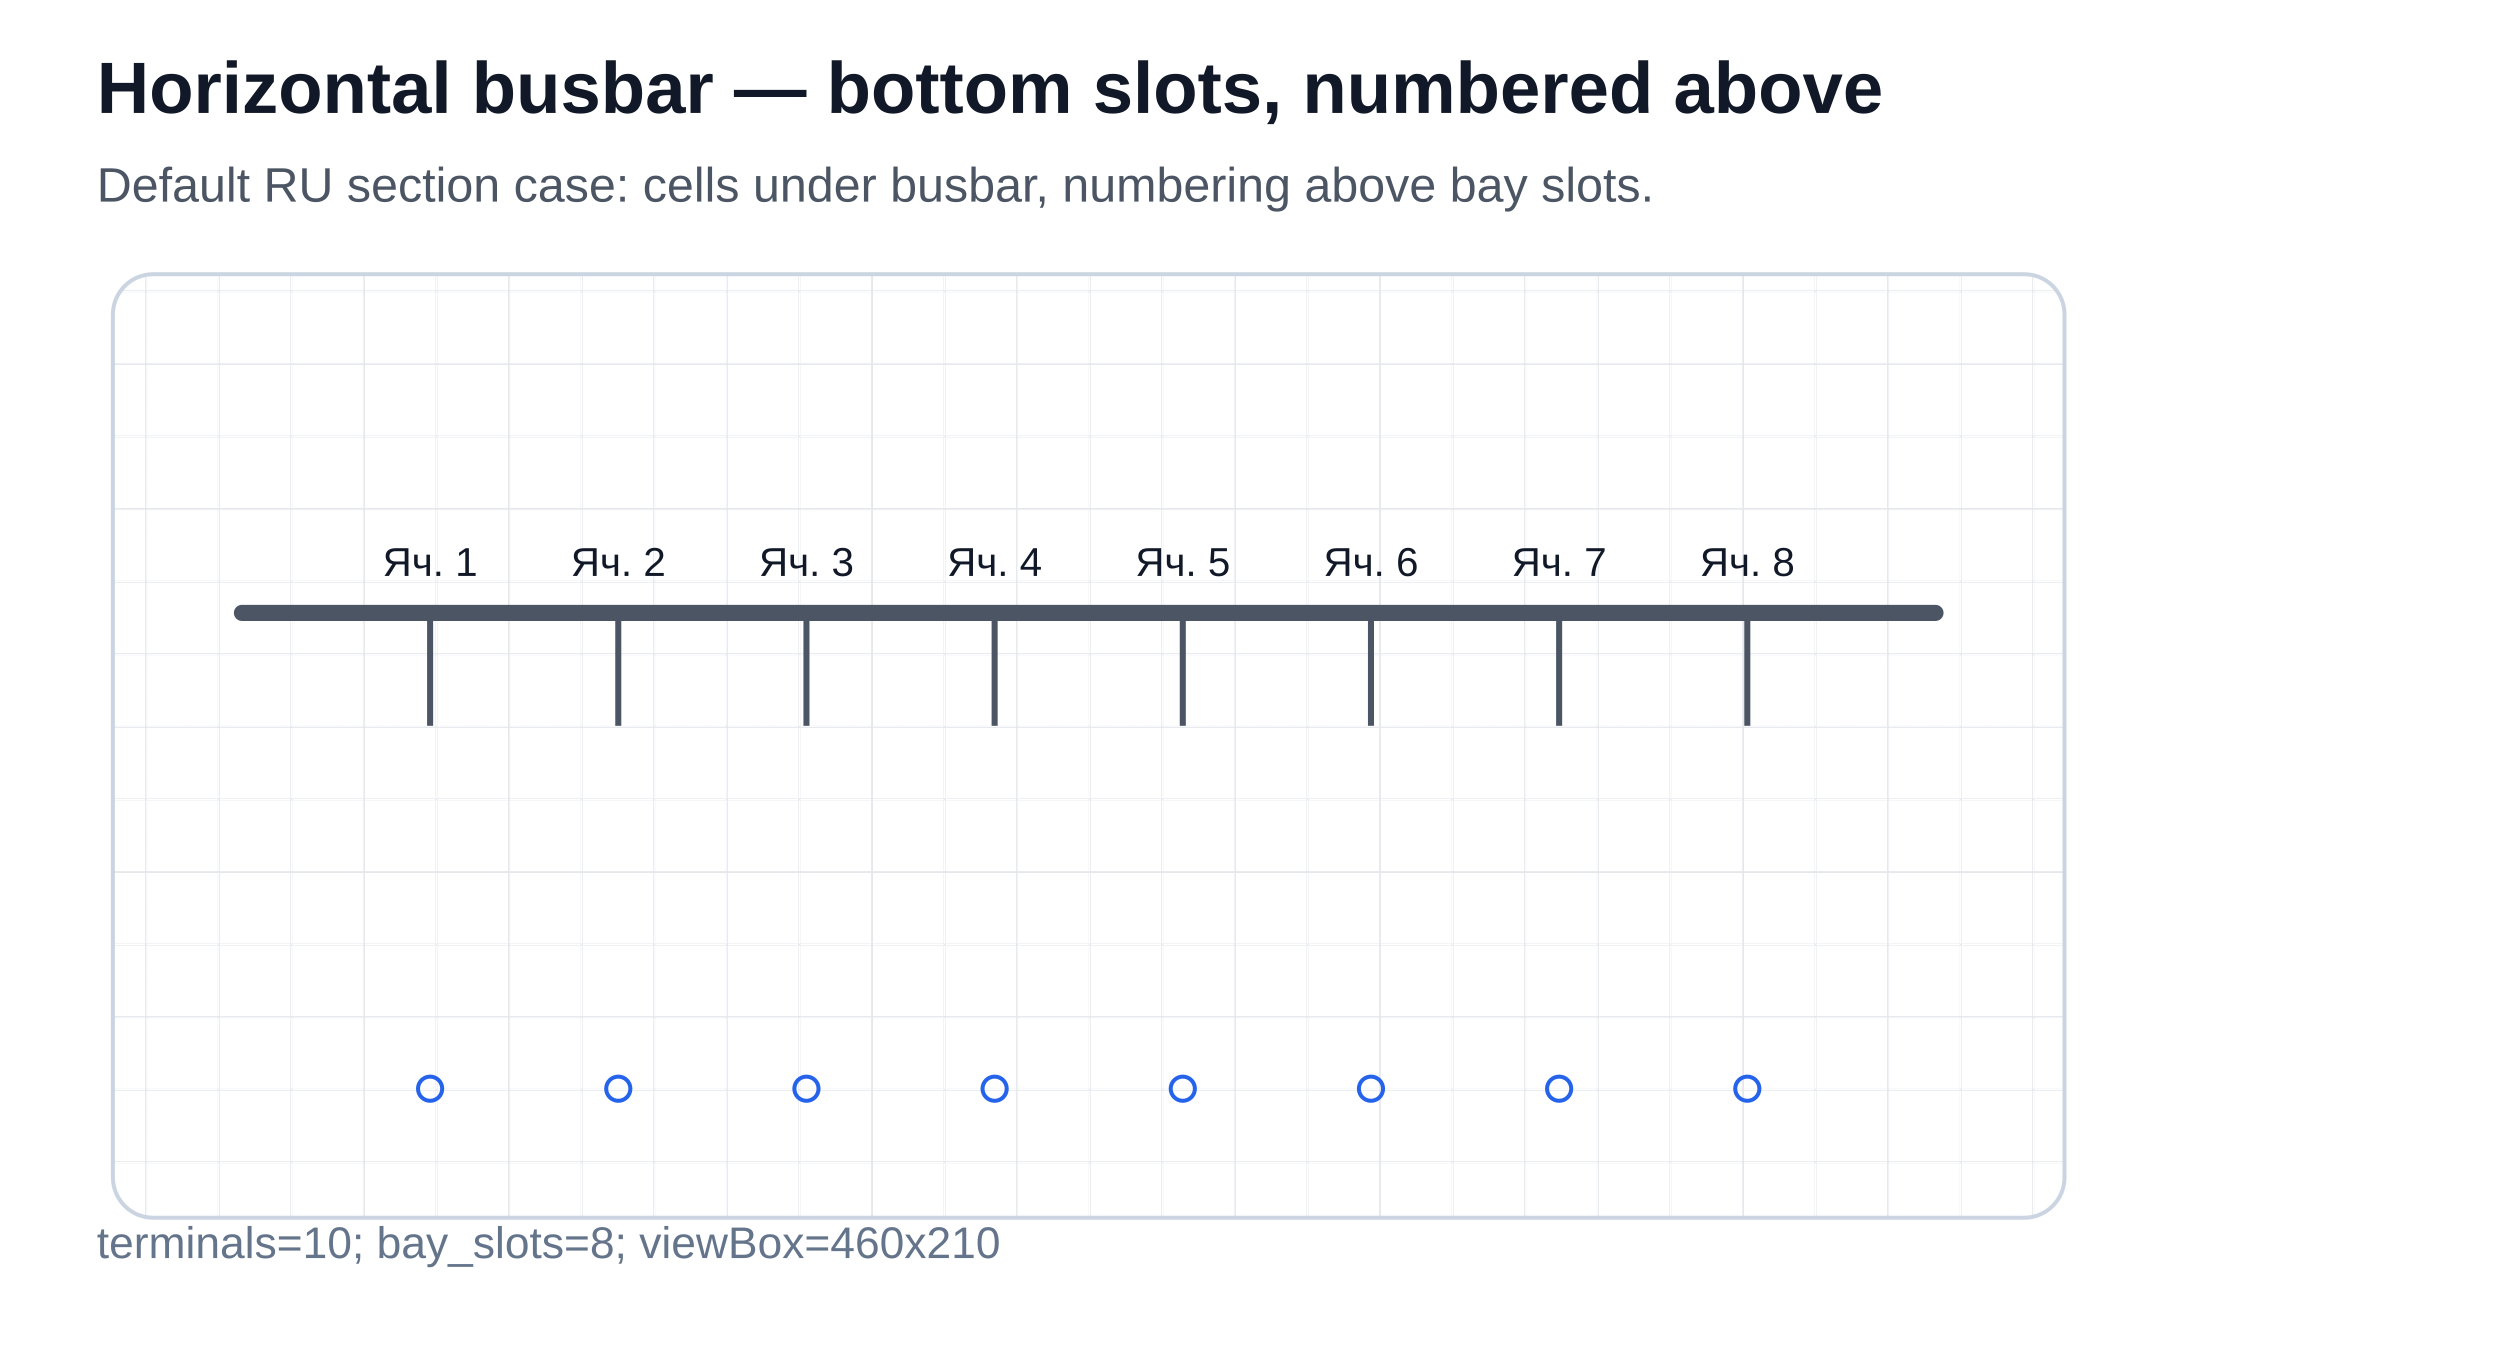
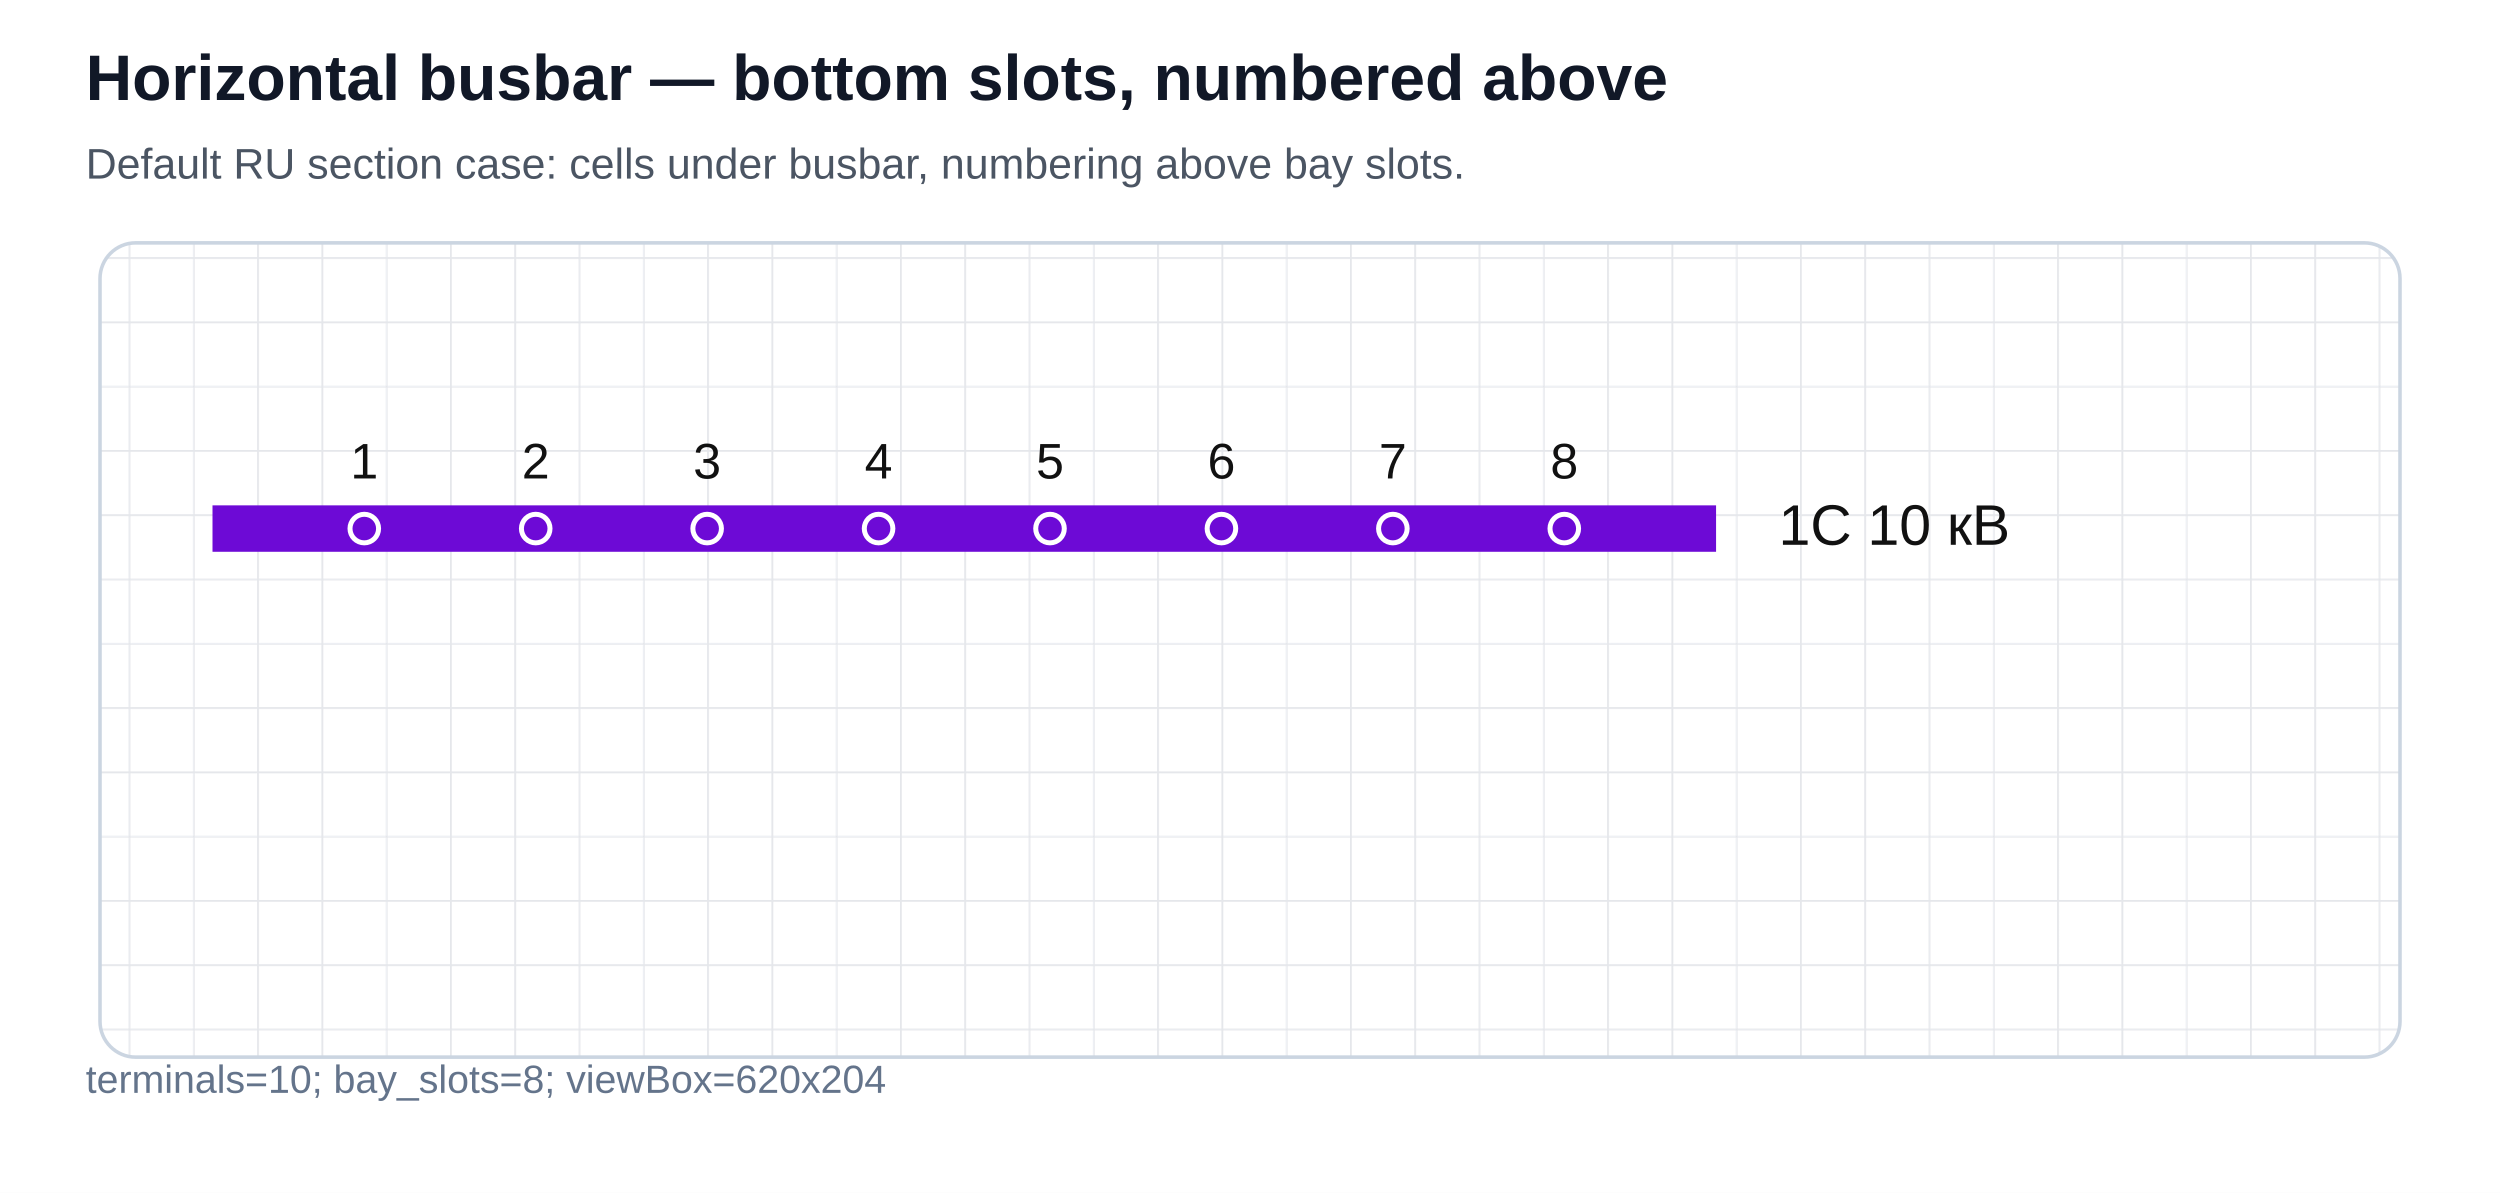
- <svg xmlns="http://www.w3.org/2000/svg" width="620" height="340" viewBox="0 0 620 340">
+ <svg xmlns="http://www.w3.org/2000/svg" width="700" height="334" viewBox="0 0 700 334">
  <rect width="100%" height="100%" fill="#ffffff" />
  <defs>
    <pattern id="grid" width="18" height="18" patternUnits="userSpaceOnUse">
      <path d="M 18 0 L 0 0 0 18" fill="none" stroke="#e5e7eb" stroke-width="1" />
    </pattern>
  </defs>
  <text x="24" y="28" font-family="Arial, sans-serif" font-size="18" font-weight="700" fill="#111827">Horizontal busbar — bottom slots, numbered above</text>
  <text x="24" y="50" font-family="Arial, sans-serif" font-size="12" fill="#4b5563">Default RU section case: cells under busbar, numbering above bay slots.</text>
-   <rect x="28" y="68" width="484" height="234" fill="url(#grid)" stroke="#cbd5e1" rx="10" />
+   <rect x="28" y="68" width="644" height="228" fill="url(#grid)" stroke="#cbd5e1" rx="10" />
  <g transform="translate(40, 80)" style="color:#4b5563;--voltage-color:#4b5563;--slot-color:#2563eb;--label-color:#111827">
-     <line x1="20" y1="72" x2="440" y2="72" stroke="var(--voltage-color, currentColor)" stroke-width="4" stroke-linecap="round" vector-effect="non-scaling-stroke" />
-     <line x1="66.667" y1="72" x2="66.667" y2="100" stroke="var(--voltage-color, currentColor)" stroke-width="1.5" vector-effect="non-scaling-stroke" />
-     <line x1="113.333" y1="72" x2="113.333" y2="100" stroke="var(--voltage-color, currentColor)" stroke-width="1.5" vector-effect="non-scaling-stroke" />
-     <line x1="160" y1="72" x2="160" y2="100" stroke="var(--voltage-color, currentColor)" stroke-width="1.5" vector-effect="non-scaling-stroke" />
-     <line x1="206.667" y1="72" x2="206.667" y2="100" stroke="var(--voltage-color, currentColor)" stroke-width="1.5" vector-effect="non-scaling-stroke" />
-     <line x1="253.333" y1="72" x2="253.333" y2="100" stroke="var(--voltage-color, currentColor)" stroke-width="1.5" vector-effect="non-scaling-stroke" />
-     <line x1="300" y1="72" x2="300" y2="100" stroke="var(--voltage-color, currentColor)" stroke-width="1.5" vector-effect="non-scaling-stroke" />
-     <line x1="346.667" y1="72" x2="346.667" y2="100" stroke="var(--voltage-color, currentColor)" stroke-width="1.5" vector-effect="non-scaling-stroke" />
-     <line x1="393.333" y1="72" x2="393.333" y2="100" stroke="var(--voltage-color, currentColor)" stroke-width="1.5" vector-effect="non-scaling-stroke" />
-     <circle cx="66.667" cy="190" r="3" fill="none" stroke="var(--slot-color, #2563eb)" stroke-width="1" vector-effect="non-scaling-stroke" />
-     <text x="66.667" y="60" text-anchor="middle" dominant-baseline="middle" font-family="Arial, sans-serif" font-size="10" fill="var(--label-color, #111827)" data-bay-slot-id="bay_slot_bottom_1">Яч. 1</text>
-     <circle cx="113.333" cy="190" r="3" fill="none" stroke="var(--slot-color, #2563eb)" stroke-width="1" vector-effect="non-scaling-stroke" />
-     <text x="113.333" y="60" text-anchor="middle" dominant-baseline="middle" font-family="Arial, sans-serif" font-size="10" fill="var(--label-color, #111827)" data-bay-slot-id="bay_slot_bottom_2">Яч. 2</text>
-     <circle cx="160" cy="190" r="3" fill="none" stroke="var(--slot-color, #2563eb)" stroke-width="1" vector-effect="non-scaling-stroke" />
-     <text x="160" y="60" text-anchor="middle" dominant-baseline="middle" font-family="Arial, sans-serif" font-size="10" fill="var(--label-color, #111827)" data-bay-slot-id="bay_slot_bottom_3">Яч. 3</text>
-     <circle cx="206.667" cy="190" r="3" fill="none" stroke="var(--slot-color, #2563eb)" stroke-width="1" vector-effect="non-scaling-stroke" />
-     <text x="206.667" y="60" text-anchor="middle" dominant-baseline="middle" font-family="Arial, sans-serif" font-size="10" fill="var(--label-color, #111827)" data-bay-slot-id="bay_slot_bottom_4">Яч. 4</text>
-     <circle cx="253.333" cy="190" r="3" fill="none" stroke="var(--slot-color, #2563eb)" stroke-width="1" vector-effect="non-scaling-stroke" />
-     <text x="253.333" y="60" text-anchor="middle" dominant-baseline="middle" font-family="Arial, sans-serif" font-size="10" fill="var(--label-color, #111827)" data-bay-slot-id="bay_slot_bottom_5">Яч. 5</text>
-     <circle cx="300" cy="190" r="3" fill="none" stroke="var(--slot-color, #2563eb)" stroke-width="1" vector-effect="non-scaling-stroke" />
-     <text x="300" y="60" text-anchor="middle" dominant-baseline="middle" font-family="Arial, sans-serif" font-size="10" fill="var(--label-color, #111827)" data-bay-slot-id="bay_slot_bottom_6">Яч. 6</text>
-     <circle cx="346.667" cy="190" r="3" fill="none" stroke="var(--slot-color, #2563eb)" stroke-width="1" vector-effect="non-scaling-stroke" />
-     <text x="346.667" y="60" text-anchor="middle" dominant-baseline="middle" font-family="Arial, sans-serif" font-size="10" fill="var(--label-color, #111827)" data-bay-slot-id="bay_slot_bottom_7">Яч. 7</text>
-     <circle cx="393.333" cy="190" r="3" fill="none" stroke="var(--slot-color, #2563eb)" stroke-width="1" vector-effect="non-scaling-stroke" />
-     <text x="393.333" y="60" text-anchor="middle" dominant-baseline="middle" font-family="Arial, sans-serif" font-size="10" fill="var(--label-color, #111827)" data-bay-slot-id="bay_slot_bottom_8">Яч. 8</text>
+     <rect x="20" y="62" width="420" height="12" fill="var(--busbar-color, #6d0ad6)" stroke="var(--busbar-color, #6d0ad6)" stroke-width="1" rx="0" />
+     <circle cx="62" cy="68" r="4" fill="none" stroke="var(--slot-stroke, #ffffff)" stroke-width="1.4" />
+     <text x="62" y="50" font-family="Arial, sans-serif" font-size="14" text-anchor="middle" dominant-baseline="middle" fill="var(--label-color, #111111)">1</text>
+     <circle cx="110" cy="68" r="4" fill="none" stroke="var(--slot-stroke, #ffffff)" stroke-width="1.4" />
+     <text x="110" y="50" font-family="Arial, sans-serif" font-size="14" text-anchor="middle" dominant-baseline="middle" fill="var(--label-color, #111111)">2</text>
+     <circle cx="158" cy="68" r="4" fill="none" stroke="var(--slot-stroke, #ffffff)" stroke-width="1.4" />
+     <text x="158" y="50" font-family="Arial, sans-serif" font-size="14" text-anchor="middle" dominant-baseline="middle" fill="var(--label-color, #111111)">3</text>
+     <circle cx="206" cy="68" r="4" fill="none" stroke="var(--slot-stroke, #ffffff)" stroke-width="1.4" />
+     <text x="206" y="50" font-family="Arial, sans-serif" font-size="14" text-anchor="middle" dominant-baseline="middle" fill="var(--label-color, #111111)">4</text>
+     <circle cx="254" cy="68" r="4" fill="none" stroke="var(--slot-stroke, #ffffff)" stroke-width="1.4" />
+     <text x="254" y="50" font-family="Arial, sans-serif" font-size="14" text-anchor="middle" dominant-baseline="middle" fill="var(--label-color, #111111)">5</text>
+     <circle cx="302" cy="68" r="4" fill="none" stroke="var(--slot-stroke, #ffffff)" stroke-width="1.4" />
+     <text x="302" y="50" font-family="Arial, sans-serif" font-size="14" text-anchor="middle" dominant-baseline="middle" fill="var(--label-color, #111111)">6</text>
+     <circle cx="350" cy="68" r="4" fill="none" stroke="var(--slot-stroke, #ffffff)" stroke-width="1.4" />
+     <text x="350" y="50" font-family="Arial, sans-serif" font-size="14" text-anchor="middle" dominant-baseline="middle" fill="var(--label-color, #111111)">7</text>
+     <circle cx="398" cy="68" r="4" fill="none" stroke="var(--slot-stroke, #ffffff)" stroke-width="1.4" />
+     <text x="398" y="50" font-family="Arial, sans-serif" font-size="14" text-anchor="middle" dominant-baseline="middle" fill="var(--label-color, #111111)">8</text>
+     <text x="458" y="68" font-family="Arial, sans-serif" font-size="16" dominant-baseline="middle" fill="var(--label-color, #111111)">1С 10 кВ</text>
  </g>
-   <text x="24" y="312" font-family="Arial, sans-serif" font-size="11" fill="#64748b">terminals=10; bay_slots=8; viewBox=460x210</text>
+   <text x="24" y="306" font-family="Arial, sans-serif" font-size="11" fill="#64748b">terminals=10; bay_slots=8; viewBox=620x204</text>
</svg>
